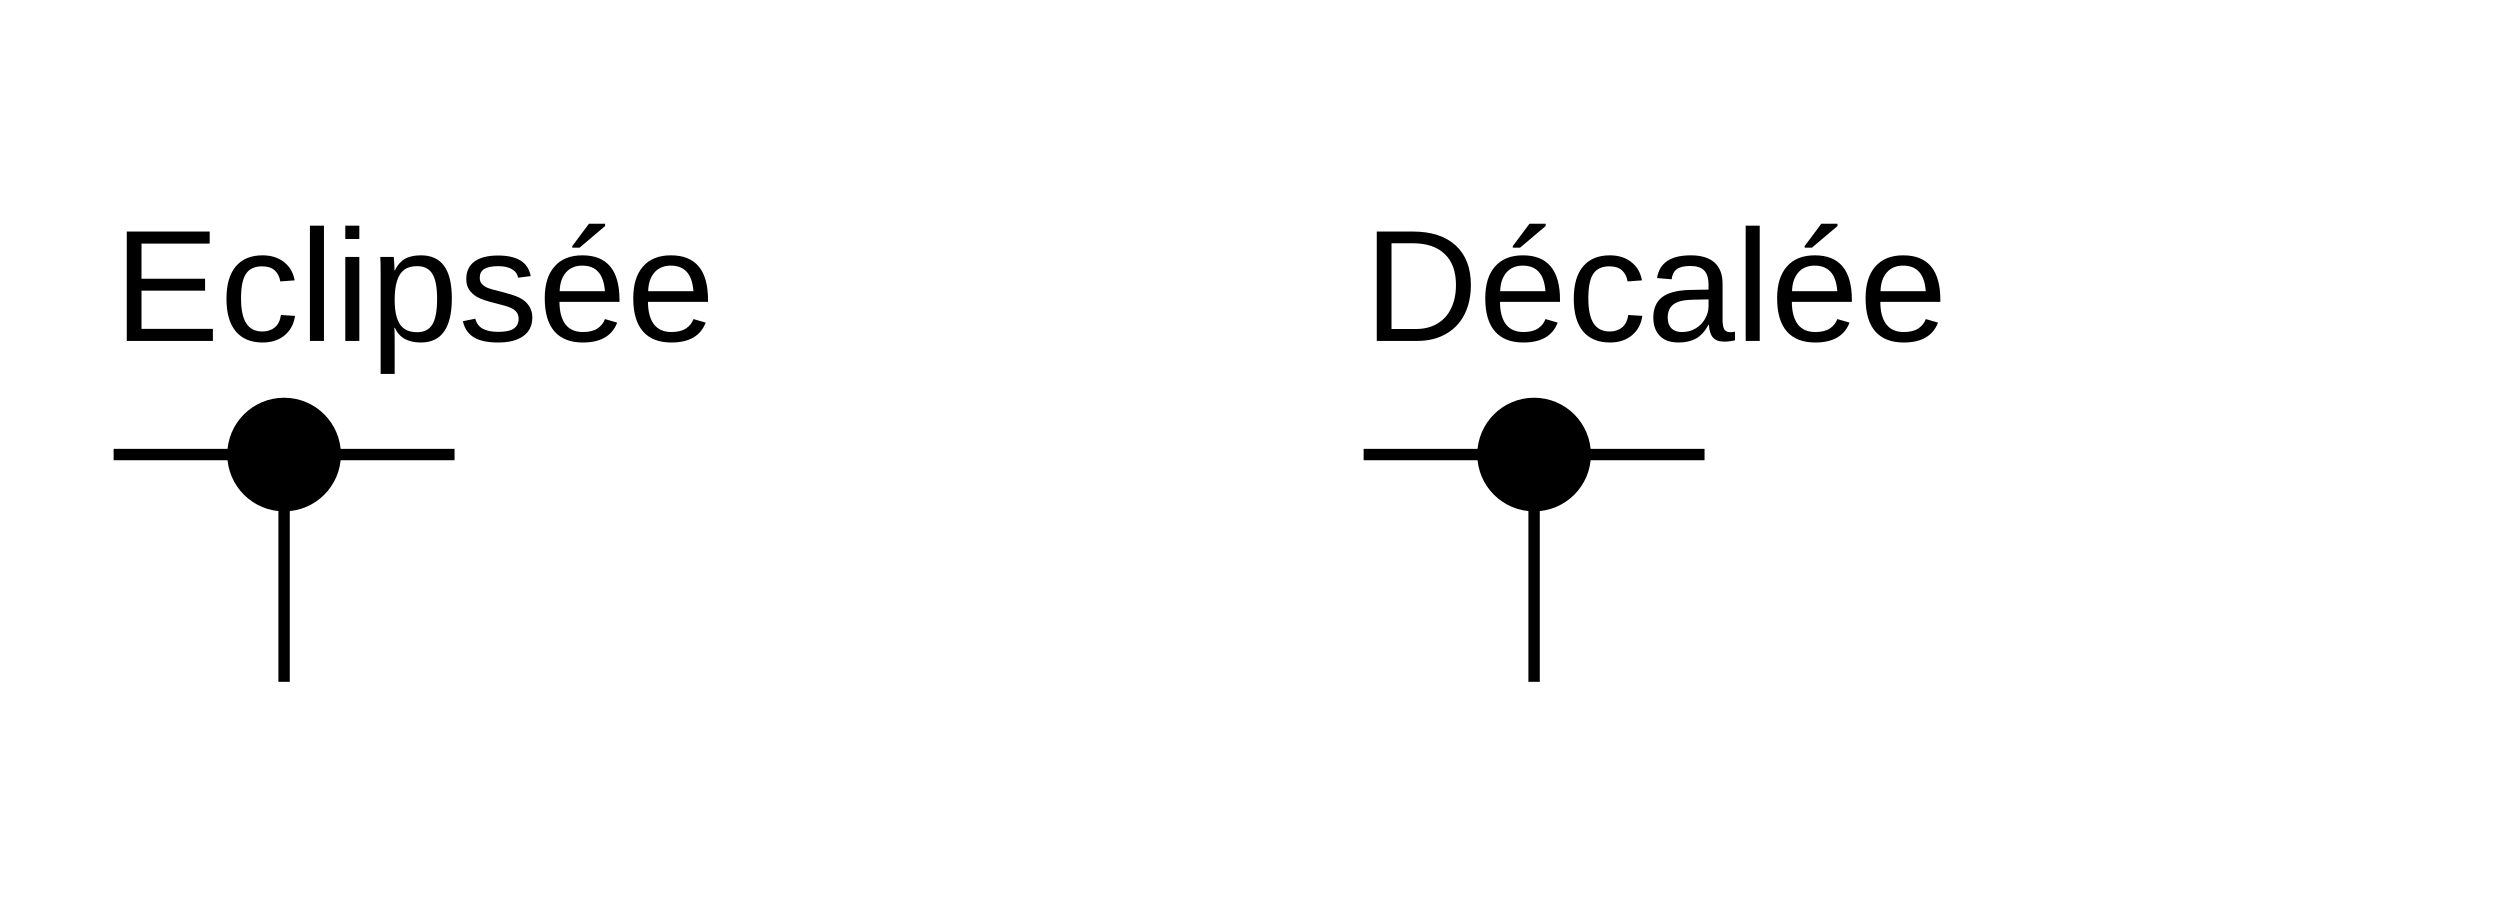
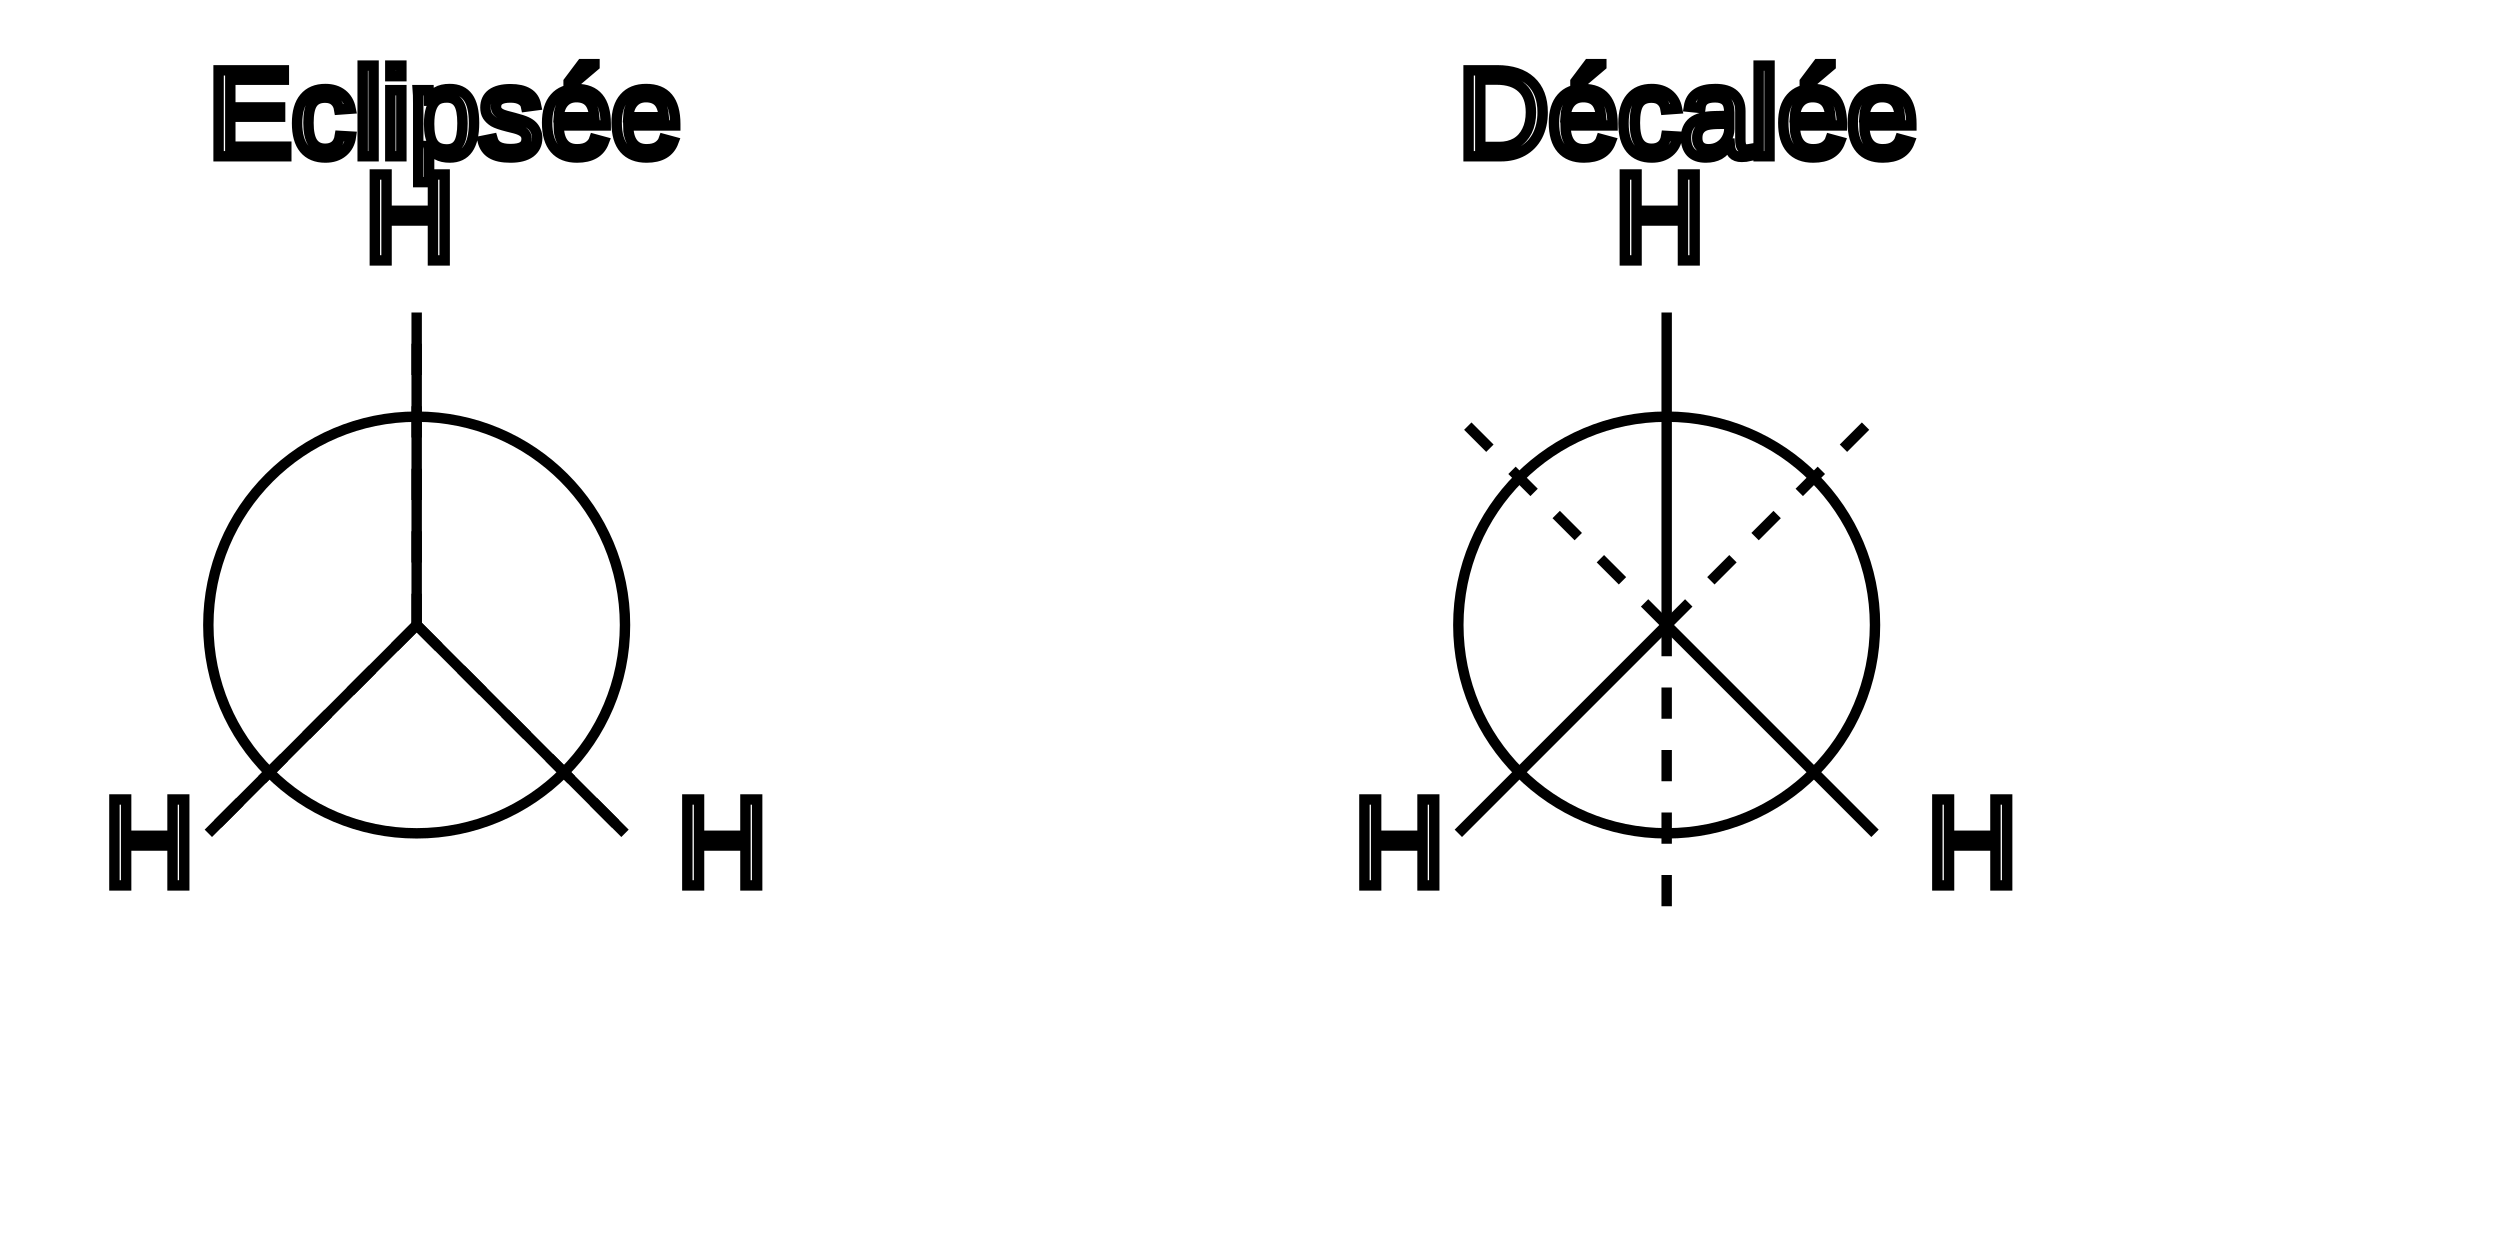
- <svg xmlns="http://www.w3.org/2000/svg" width="220" height="80" font-family="Arial" font-size="14">
-   <text x="10" y="30">Eclipsée</text>
-   <line x1="10" y1="40" x2="40" y2="40" stroke="black" />
-   <line x1="25" y1="40" x2="25" y2="60" stroke="black" />
-   <circle cx="25" cy="40" r="5" fill="black" />
-   <text x="120" y="30">Décalée</text>
-   <line x1="120" y1="40" x2="150" y2="40" stroke="black" />
-   <line x1="135" y1="40" x2="135" y2="60" stroke="black" />
-   <circle cx="135" cy="40" r="5" fill="black" />
+ <svg xmlns="http://www.w3.org/2000/svg" width="240" height="120" font-family="Arial" font-size="12" stroke="black" fill="none">
+   <g transform="translate(0,0)">
+     <text x="20" y="15">Eclipsée</text>
+     <circle cx="40" cy="60" r="20" />
+     <line x1="40" y1="60" x2="40" y2="30" />
+     <text x="35" y="25">H</text>
+     <line x1="40" y1="60" x2="60" y2="80" />
+     <text x="65" y="85">H</text>
+     <line x1="40" y1="60" x2="20" y2="80" />
+     <text x="10" y="85">H</text>
+     <line x1="40" y1="60" x2="40" y2="30" stroke-dasharray="3,3" />
+     <line x1="40" y1="60" x2="60" y2="80" stroke-dasharray="3,3" />
+     <line x1="40" y1="60" x2="20" y2="80" stroke-dasharray="3,3" />
+   </g>
+   <g transform="translate(120,0)">
+     <text x="20" y="15">Décalée</text>
+     <circle cx="40" cy="60" r="20" />
+     <line x1="40" y1="60" x2="40" y2="30" />
+     <text x="35" y="25">H</text>
+     <line x1="40" y1="60" x2="60" y2="80" />
+     <text x="65" y="85">H</text>
+     <line x1="40" y1="60" x2="20" y2="80" />
+     <text x="10" y="85">H</text>
+     <line x1="40" y1="60" x2="60" y2="40" stroke-dasharray="3,3" />
+     <line x1="40" y1="60" x2="40" y2="90" stroke-dasharray="3,3" />
+     <line x1="40" y1="60" x2="20" y2="40" stroke-dasharray="3,3" />
+   </g>
</svg>
